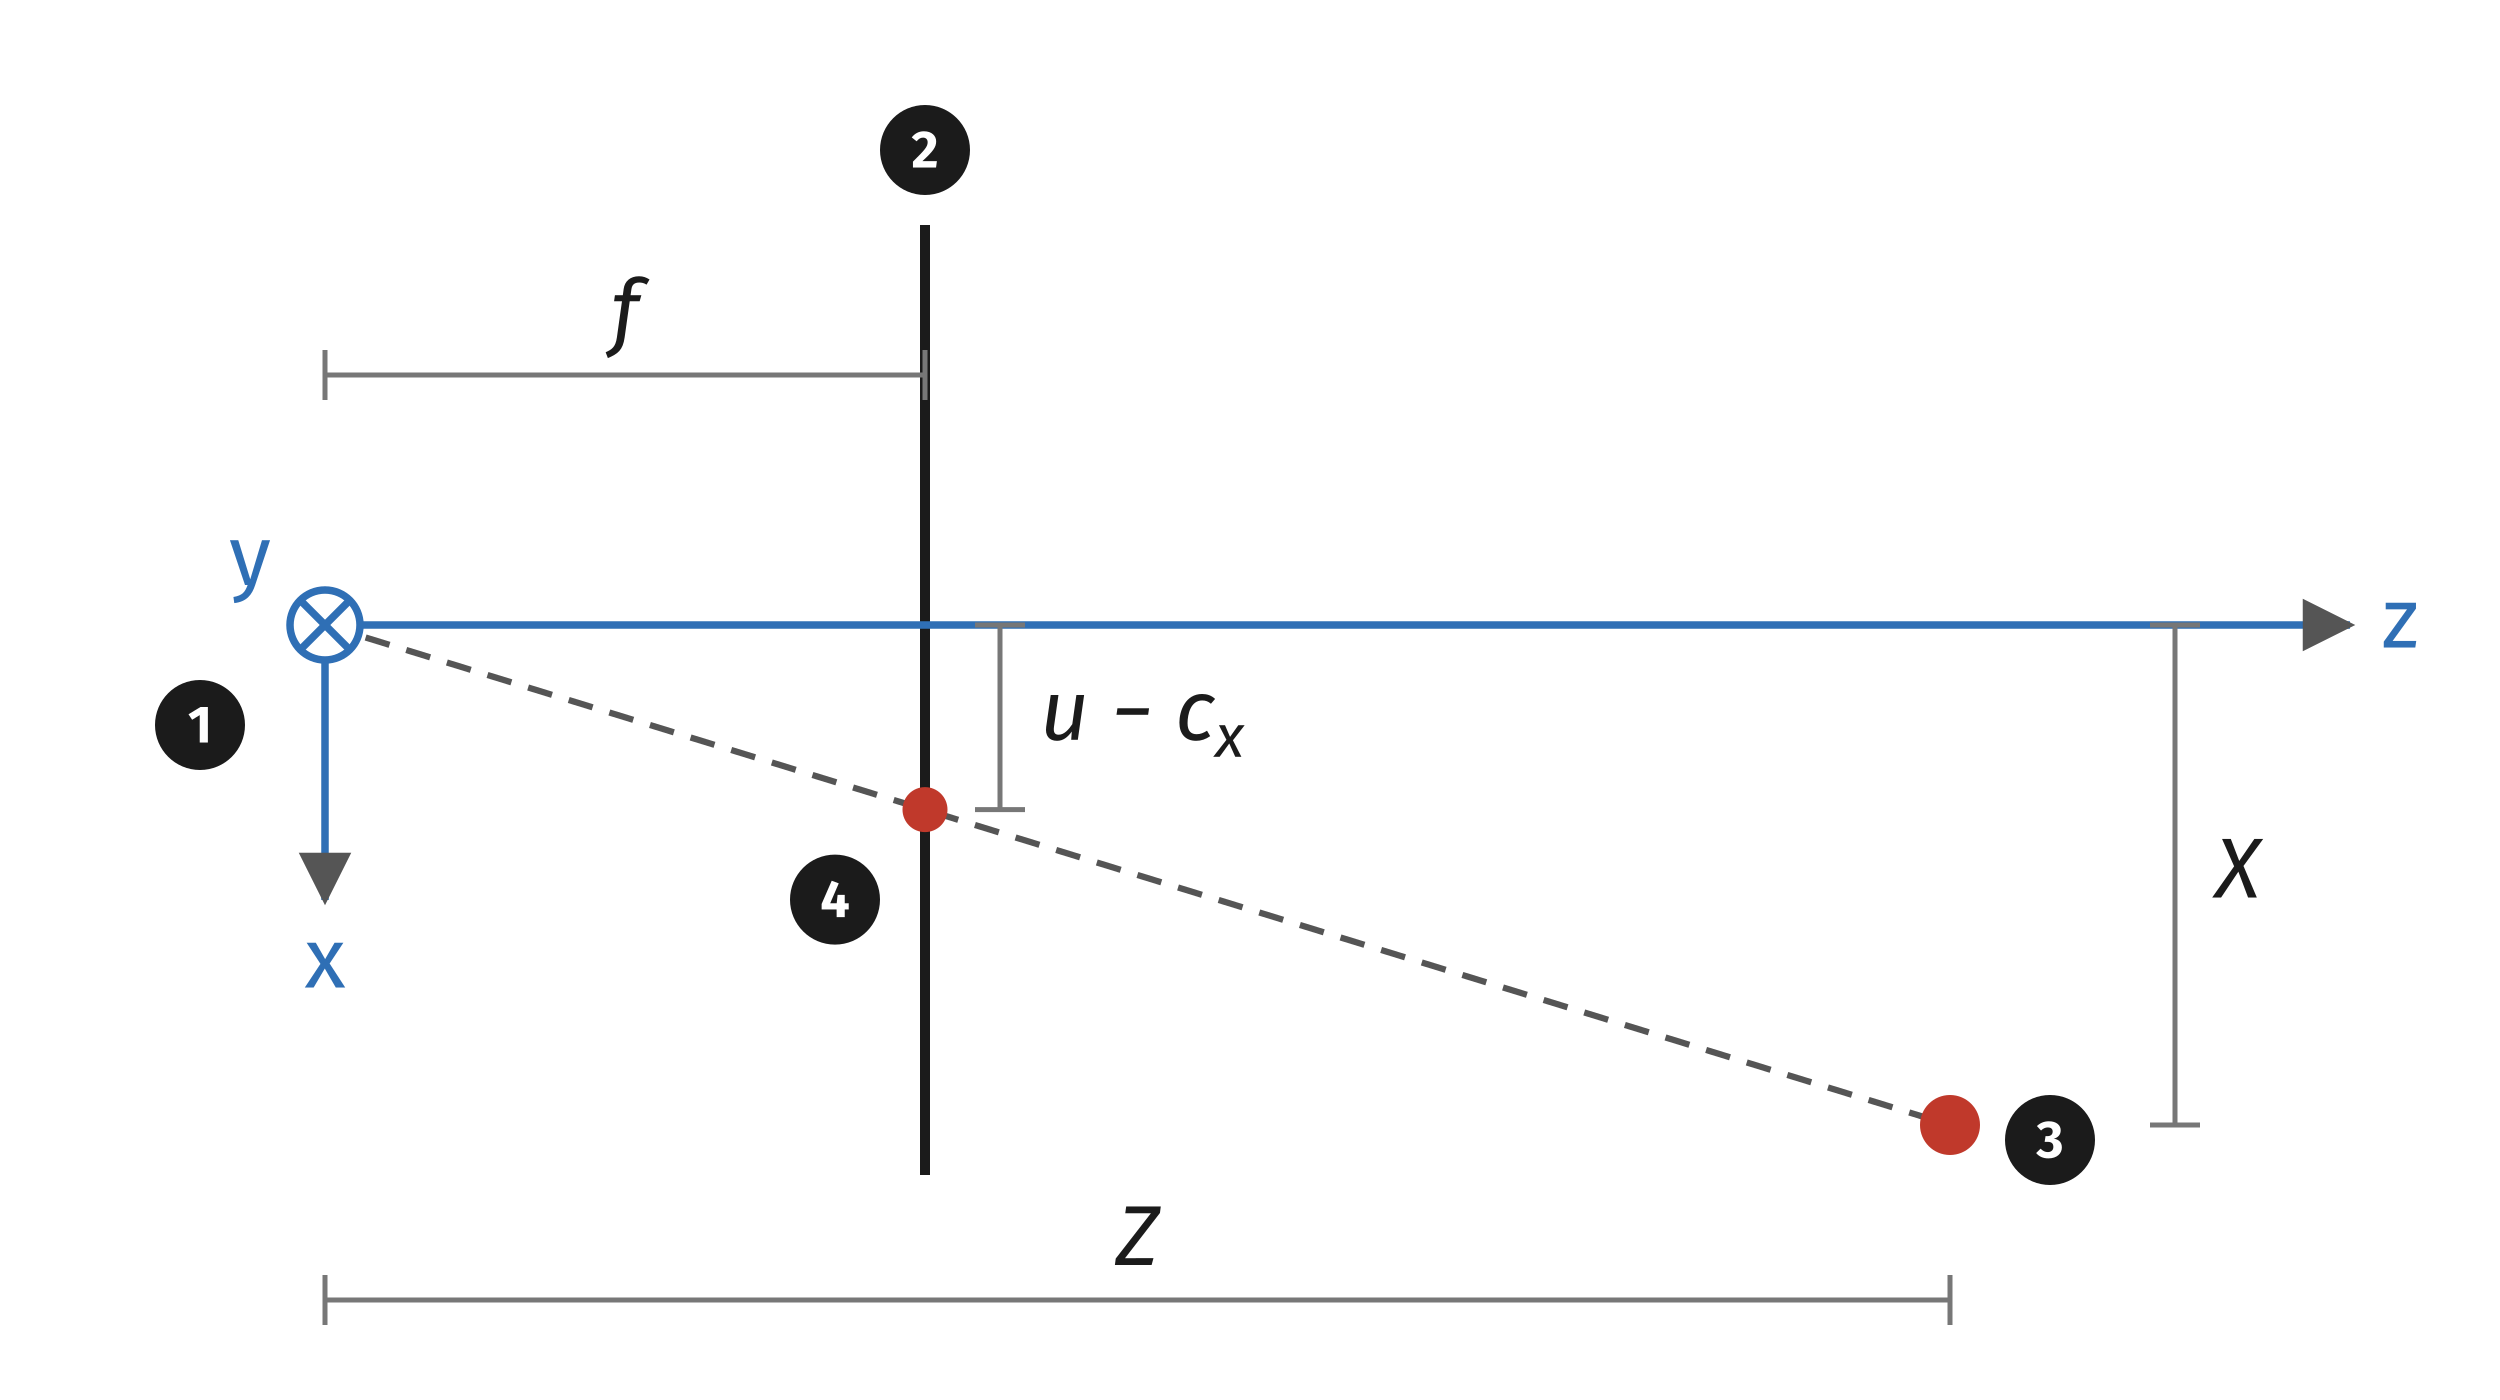
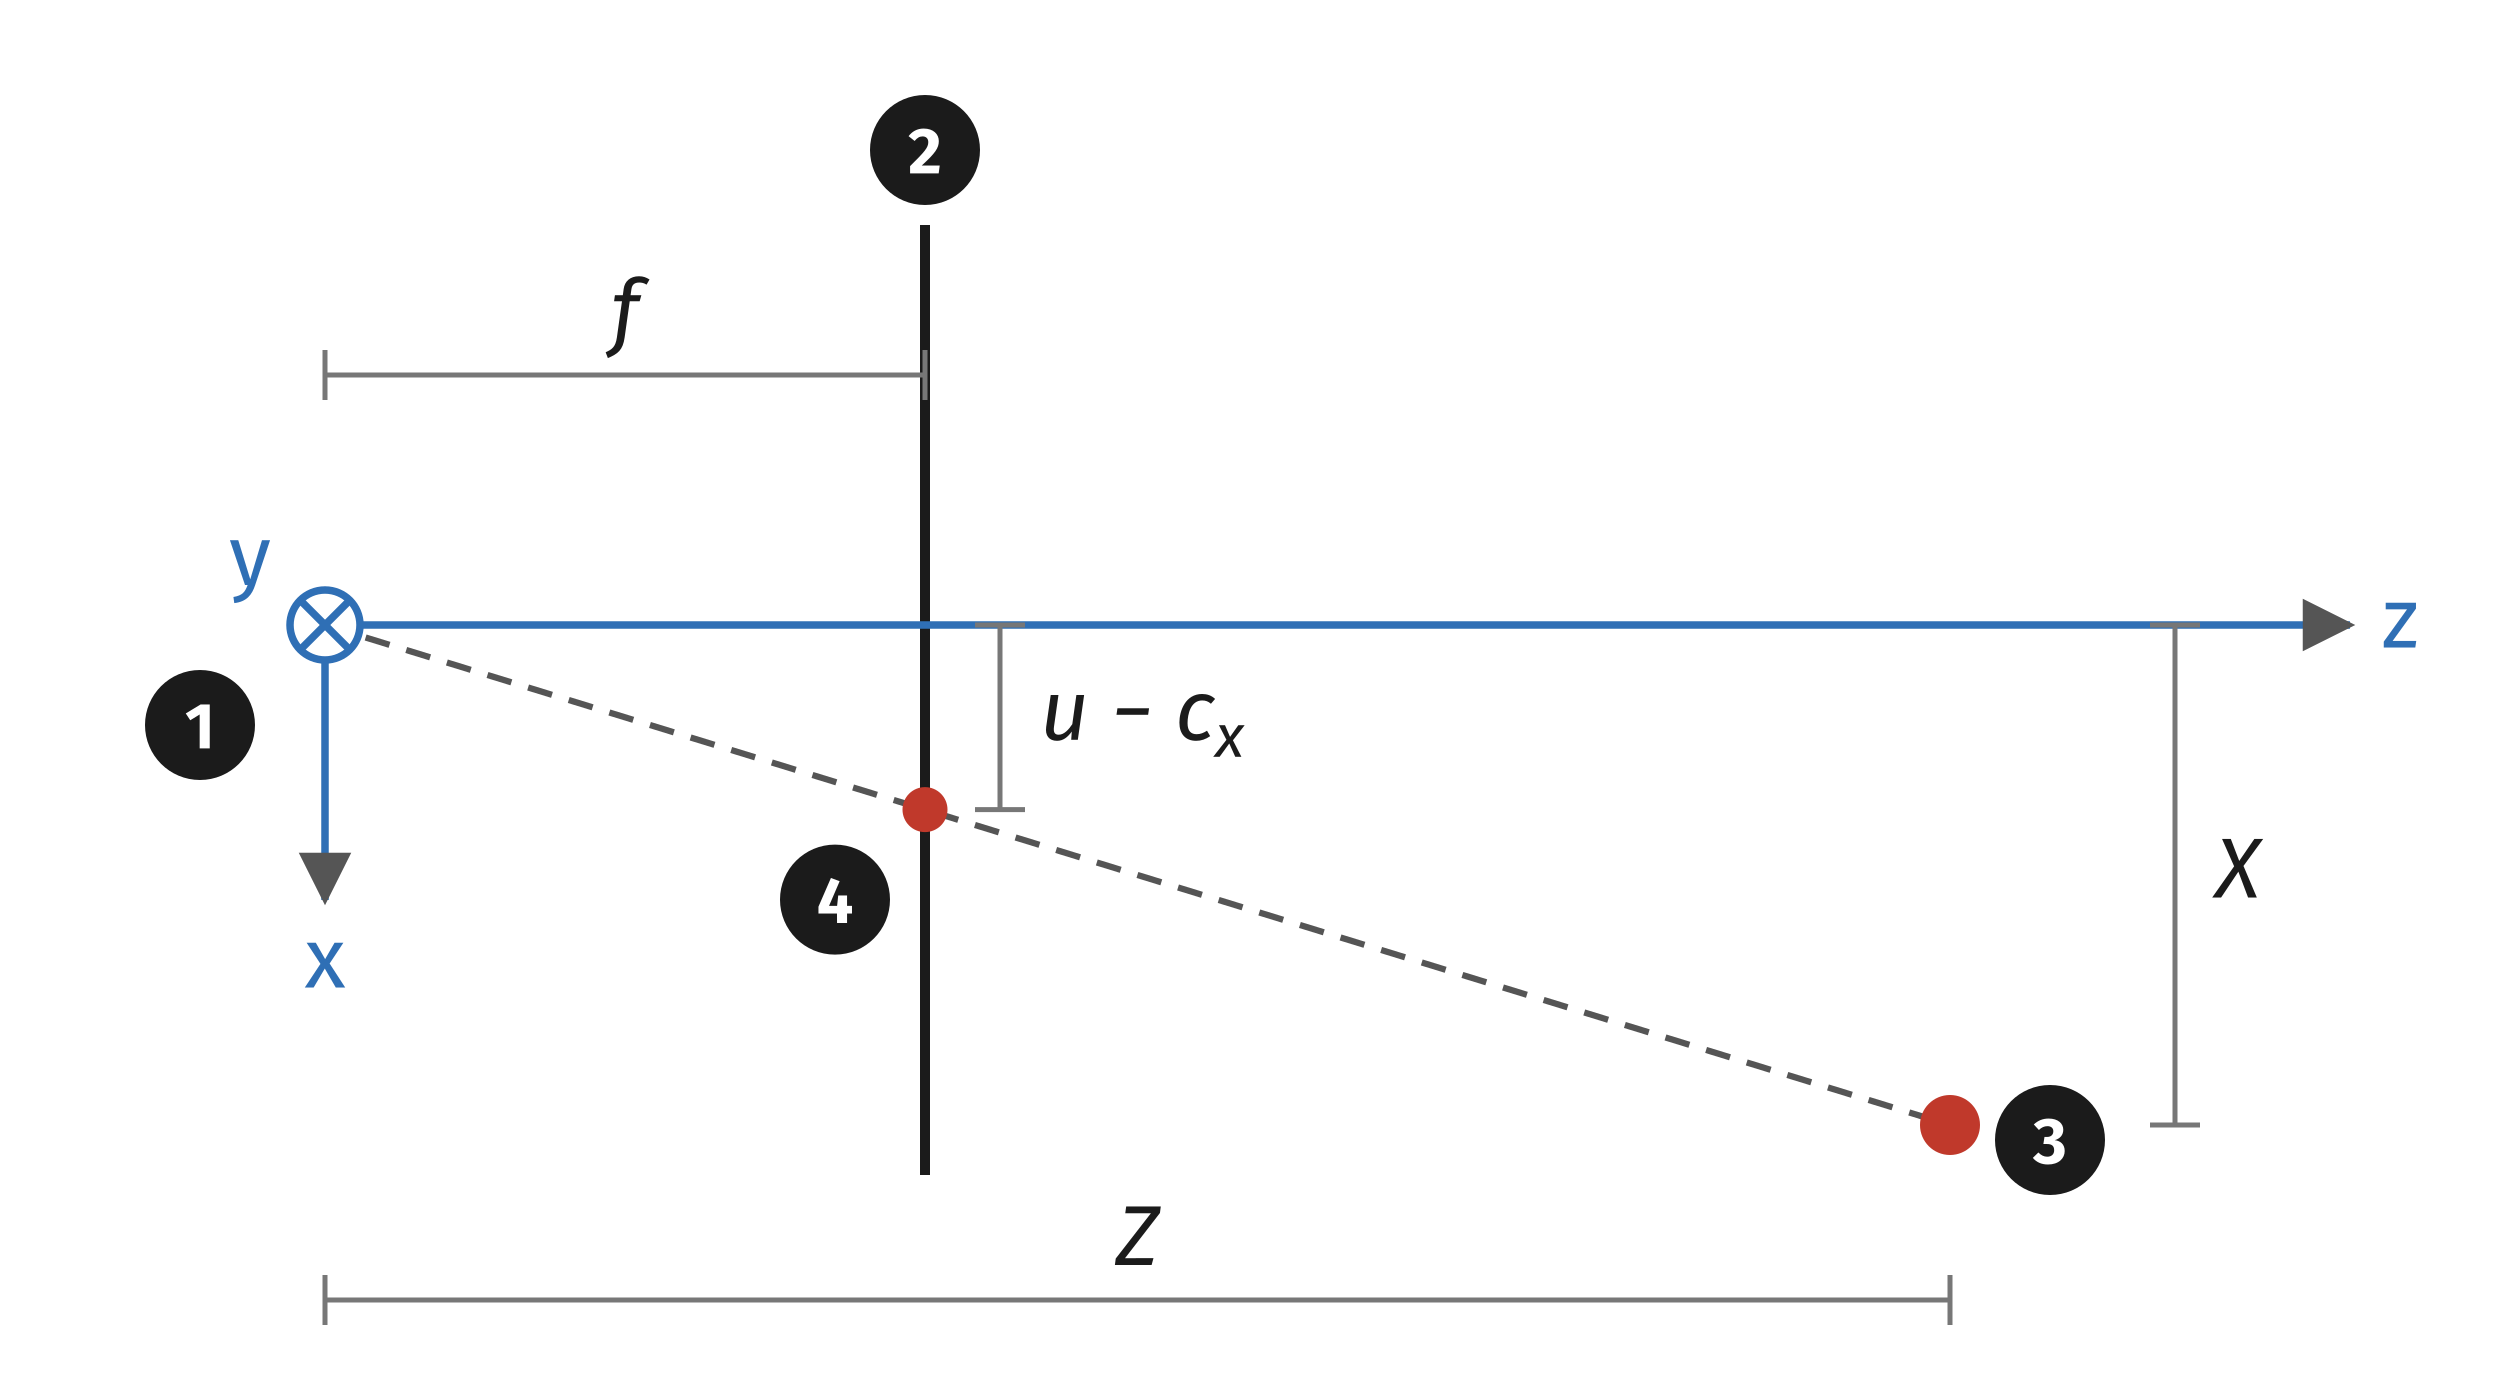
<svg xmlns="http://www.w3.org/2000/svg" width="1000" height="560" viewBox="0 0 1000 560" role="img" version="1.1" id="svg21">
  <defs id="defs1">
    <marker id="arrow" viewBox="0 0 10 10" refX="9" refY="5" markerWidth="7" markerHeight="7" orient="auto-start-reverse">
      <path d="M0,0 L10,5 L0,10 z" fill="#555555" id="path1" />
    </marker>
  </defs>
  <rect x="0" y="0" width="1000" height="560" fill="#ffffff" id="rect1" />
  <line x1="370" y1="90" x2="370" y2="470" stroke="#1b1b1b" stroke-width="4" opacity="1.0" id="line1" />
-   <circle cx="370" cy="60" r="18" fill="#1b1b1b" id="circle1" />
-   <path d="m 369.57,52.51 c -2.121,0 -3.738,0.966 -4.872,2.457 l 1.953,1.554 c 0.84,-1.008 1.554,-1.47 2.583,-1.47 1.113,0 1.827,0.693 1.827,1.848 0,1.764 -1.113,3.045 -5.88,7.749 V 67 h 9.24 l 0.336,-2.541 h -5.817 c 4.431,-4.032 5.523,-5.691 5.523,-7.896 0,-2.205 -1.722,-4.053 -4.893,-4.053 z" id="text1" style="font-weight:bold;font-size:21px;font-family:'Fira Sans', Helvetica, Arial, sans-serif;text-anchor:middle;fill:#ffffff" aria-label="2" />
+   <circle cx="370" cy="60" r="22" fill="#1b1b1b" id="circle1" />
+   <path d="m 369.467,51.42 c -2.626,0 -4.628,1.196 -6.032,3.042 l 2.418,1.924 c 1.04,-1.248 1.924,-1.82 3.198,-1.82 1.378,0 2.262,0.858 2.262,2.288 0,2.184 -1.378,3.77 -7.28,9.594 v 2.912 h 11.44 l 0.416,-3.146 h -7.202 c 5.486,-4.992 6.838,-7.046 6.838,-9.776 0,-2.73 -2.132,-5.018 -6.058,-5.018 z" id="text1" style="font-weight:bold;font-size:26px;font-family:'Fira Sans', Helvetica, Arial, sans-serif;text-anchor:middle;fill:#ffffff" aria-label="2" />
  <line x1="130" y1="250" x2="780" y2="450" stroke="#555555" stroke-width="2.5" opacity="1.0" stroke-dasharray="10 7" id="line2" />
  <line x1="130" y1="250" x2="940" y2="250" stroke="#2f6fb5" stroke-width="3" opacity="1.0" marker-end="url(#arrow)" id="line3" />
  <path d="m 966.392,241.082 h -12.104 v 2.652 h 8.534 l -9.316,12.92 V 259 h 12.614 l 0.374,-2.618 h -9.452 l 9.35,-12.92 z" id="text3" style="font-size:34px;font-family:'Fira Sans', Helvetica, Arial, sans-serif;text-anchor:middle;fill:#2f6fb5" aria-label="z" />
  <line x1="130" y1="250" x2="130" y2="360" stroke="#2f6fb5" stroke-width="3" opacity="1.0" marker-end="url(#arrow)" id="line4" />
  <path d="m 131.853,385.412 5.508,-8.33 h -3.536 l -3.774,6.562 -3.74,-6.562 h -3.672 l 5.542,8.466 -6.256,9.452 h 3.536 l 4.454,-7.582 4.386,7.582 h 3.774 z" id="text4" style="font-size:34px;font-family:'Fira Sans', Helvetica, Arial, sans-serif;text-anchor:middle;fill:#2f6fb5" aria-label="x" />
  <circle cx="130" cy="250" r="14" fill="#ffffff" stroke="#2f6fb5" stroke-width="3" id="circle4" />
  <line x1="121" y1="241" x2="139" y2="259" stroke="#2f6fb5" stroke-width="3" opacity="1.0" id="line5" />
  <line x1="121" y1="259" x2="139" y2="241" stroke="#2f6fb5" stroke-width="3" opacity="1.0" id="line6" />
  <path d="m 108.024,216.082 h -3.23 l -4.692,15.64 -4.794,-15.64 h -3.332 l 6.018,17.918 h 1.054 c -1.02,2.788 -2.04,4.182 -5.678,4.794 l 0.34,2.448 c 4.964,-0.544 7.072,-3.332 8.33,-7.14 z" id="text6" style="font-size:34px;font-family:'Fira Sans', Helvetica, Arial, sans-serif;text-anchor:middle;fill:#2f6fb5" aria-label="y" />
-   <circle cx="80" cy="290" r="18" fill="#1b1b1b" id="circle6" />
-   <path d="m 83.15,282.804 h -2.961 l -4.788,2.898 1.449,2.205 3.045,-1.869 V 297 h 3.255 z" id="text7" style="font-weight:bold;font-size:21px;font-family:'Fira Sans', Helvetica, Arial, sans-serif;text-anchor:middle;fill:#ffffff" aria-label="1" />
+   <circle cx="80" cy="290" r="22" fill="#1b1b1b" id="circle6" />
+   <path d="m 83.9,281.784 h -3.666 l -5.928,3.588 1.794,2.73 3.77,-2.314 v 13.572 h 4.03 z" id="text7" style="font-weight:bold;font-size:26px;font-family:'Fira Sans', Helvetica, Arial, sans-serif;text-anchor:middle;fill:#ffffff" aria-label="1" />
  <circle cx="780" cy="450" r="12" fill="#c0392b" id="circle7" />
-   <circle cx="820" cy="456" r="18" fill="#1b1b1b" id="circle8" />
-   <path d="m 819.559,448.51 c -1.89,0 -3.465,0.651 -4.788,1.911 l 1.638,1.785 c 0.84,-0.819 1.722,-1.239 2.772,-1.239 1.155,0 1.89,0.609 1.89,1.638 0,1.176 -0.777,1.848 -2.037,1.848 h -0.819 l -0.357,2.289 h 1.176 c 1.491,0 2.31,0.546 2.31,2.037 0,1.302 -0.903,2.058 -2.205,2.058 -1.113,0 -1.953,-0.42 -2.898,-1.365 l -1.785,1.743 c 1.113,1.344 2.73,2.142 4.872,2.142 3.507,0 5.418,-1.995 5.418,-4.368 0,-2.247 -1.47,-3.297 -3.234,-3.486 1.743,-0.504 2.772,-1.659 2.772,-3.381 0,-1.995 -1.659,-3.612 -4.725,-3.612 z" id="text8" style="font-weight:bold;font-size:21px;font-family:'Fira Sans', Helvetica, Arial, sans-serif;text-anchor:middle;fill:#ffffff" aria-label="3" />
+   <circle cx="820" cy="456" r="22" fill="#1b1b1b" id="circle8" />
+   <path d="m 819.454,447.42 c -2.34,0 -4.29,0.806 -5.928,2.366 l 2.028,2.21 c 1.04,-1.014 2.132,-1.534 3.432,-1.534 1.43,0 2.34,0.754 2.34,2.028 0,1.456 -0.962,2.288 -2.522,2.288 h -1.014 l -0.442,2.834 h 1.456 c 1.846,0 2.86,0.676 2.86,2.522 0,1.612 -1.118,2.548 -2.73,2.548 -1.378,0 -2.418,-0.52 -3.588,-1.69 l -2.21,2.158 c 1.378,1.664 3.38,2.652 6.032,2.652 4.342,0 6.708,-2.47 6.708,-5.408 0,-2.782 -1.82,-4.082 -4.004,-4.316 2.158,-0.624 3.432,-2.054 3.432,-4.186 0,-2.47 -2.054,-4.472 -5.85,-4.472 z" id="text8" style="font-weight:bold;font-size:26px;font-family:'Fira Sans', Helvetica, Arial, sans-serif;text-anchor:middle;fill:#ffffff" aria-label="3" />
  <circle cx="370" cy="323.846" r="9" fill="#c0392b" id="circle9" />
-   <circle cx="334" cy="359.846" r="18" fill="#1b1b1b" id="circle10" />
-   <path d="m 339.491,361.302 h -1.596 v -3.36 h -2.856 l -0.357,3.36 h -2.604 l 3.423,-7.959 -2.814,-1.05 -4.032,9.282 v 2.205 h 5.985 l 0.021,3.066 h 3.234 v -3.066 h 1.596 z" id="text10" style="font-weight:bold;font-size:21px;font-family:'Fira Sans', Helvetica, Arial, sans-serif;text-anchor:middle;fill:#ffffff" aria-label="4" />
+   <circle cx="334" cy="359.846" r="22" fill="#1b1b1b" id="circle10" />
+   <path d="m 340.799,362.342 h -1.976 v -4.16 h -3.536 l -0.442,4.16 h -3.224 l 4.238,-9.854 -3.484,-1.3 -4.992,11.492 v 2.73 h 7.41 l 0.026,3.796 h 4.004 v -3.796 h 1.976 z" id="text10" style="font-weight:bold;font-size:26px;font-family:'Fira Sans', Helvetica, Arial, sans-serif;text-anchor:middle;fill:#ffffff" aria-label="4" />
  <line x1="130" y1="150" x2="370" y2="150" stroke="#777777" stroke-width="2" opacity="1.0" id="line10" />
  <line x1="130" y1="140" x2="130" y2="160" stroke="#777777" stroke-width="2" opacity="1.0" id="line11" />
  <line x1="370" y1="140" x2="370" y2="160" stroke="#777777" stroke-width="2" opacity="1.0" id="line12" />
  <path d="m 255.695,113.016 c 0.85,0 1.87,0.136 2.924,0.85 l 1.19,-2.074 c -1.326,-0.816 -2.482,-1.292 -4.216,-1.292 -3.536,0 -5.712,2.04 -6.12,5.032 l -0.34,2.55 h -3.162 l -0.34,2.414 h 3.162 l -2.04,14.518 c -0.544,3.842 -2.04,4.794 -4.488,5.882 l 0.884,2.346 c 3.978,-1.7 5.984,-3.162 6.698,-8.228 l 2.04,-14.518 h 3.978 l 0.68,-2.414 h -4.318 l 0.34,-2.38 c 0.238,-1.734 1.122,-2.686 3.128,-2.686 z" id="text12" style="font-style:italic;font-size:34px;font-family:'Fira Sans', Helvetica, Arial, sans-serif;text-anchor:middle;fill:#1b1b1b" aria-label="f" />
  <line x1="130" y1="520" x2="780" y2="520" stroke="#777777" stroke-width="2" opacity="1.0" id="line13" />
  <line x1="130" y1="510" x2="130" y2="530" stroke="#777777" stroke-width="2" opacity="1.0" id="line14" />
  <line x1="780" y1="510" x2="780" y2="530" stroke="#777777" stroke-width="2" opacity="1.0" id="line15" />
  <path d="m 445.956,506 h 14.688 l 0.748,-2.754 -11.39,0.034 13.974,-18.088 0.34,-2.618 h -13.838 l -0.374,2.72 h 10.268 l -14.076,18.122 z" id="text15" style="font-style:italic;font-size:34px;font-family:'Fira Sans', Helvetica, Arial, sans-serif;text-anchor:middle;fill:#1b1b1b" aria-label="Z" />
  <line x1="870" y1="250" x2="870" y2="450" stroke="#777777" stroke-width="2" opacity="1.0" id="line16" />
  <line x1="860" y1="250" x2="880" y2="250" stroke="#777777" stroke-width="2" opacity="1.0" id="line17" />
  <line x1="860" y1="450" x2="880" y2="450" stroke="#777777" stroke-width="2" opacity="1.0" id="line18" />
  <path d="m 905.278,335.574 h -3.536 l -6.052,8.806 -3.366,-8.806 h -3.502 l 4.828,10.948 -8.772,12.478 h 3.57 l 6.902,-10.336 3.876,10.336 h 3.502 l -5.338,-12.614 z" id="text18" style="font-style:italic;font-size:34px;font-family:'Fira Sans', Helvetica, Arial, sans-serif;fill:#1b1b1b" aria-label="X" />
  <line x1="400" y1="250" x2="400" y2="323.846" stroke="#777777" stroke-width="2" opacity="1.0" id="line19" />
  <line x1="390" y1="250" x2="410" y2="250" stroke="#777777" stroke-width="2" opacity="1.0" id="line20" />
  <line x1="390" y1="323.846" x2="410" y2="323.846" stroke="#777777" stroke-width="2" opacity="1.0" id="line21" />
  <g id="text21" style="font-style:italic;font-size:34px;font-family:'Fira Sans', Helvetica, Arial, sans-serif;fill:#1b1b1b" aria-label="u − cx">
    <path d="m 422.8,296.331 c 2.482,0 4.25,-1.428 5.916,-3.706 l -0.238,3.298 h 2.652 l 2.516,-17.918 h -3.094 l -1.632,11.662 c -1.394,2.074 -3.196,4.216 -5.44,4.216 -1.564,0 -2.21,-0.85 -1.87,-3.298 l 1.768,-12.58 h -3.094 l -1.802,12.716 c -0.51,3.502 1.156,5.61 4.318,5.61 z m 23.8,-10.404 h 12.648 l 0.374,-2.618 h -12.648 z m 34.238,-8.33 c -6.63,0 -9.078,6.732 -9.078,11.424 0,4.59 2.448,7.31 6.698,7.31 1.972,0 3.842,-0.612 5.61,-1.87 l -1.258,-2.176 c -1.428,0.884 -2.584,1.394 -4.148,1.394 -2.278,0 -3.638,-1.292 -3.638,-4.42 0,-3.706 1.326,-9.078 5.848,-9.078 1.394,0 2.414,0.374 3.502,1.326 l 1.666,-1.938 c -1.462,-1.394 -3.196,-1.972 -5.202,-1.972 z" id="path21" />
    <path style="font-size:24px;baseline-shift:sub" d="m 497.872,290.075 h -2.544 l -3.312,4.68 -2.016,-4.68 h -2.424 l 3,5.856 -5.304,6.792 h 2.568 l 3.864,-5.328 2.4,5.328 h 2.448 l -3.384,-6.6 z" id="path22" />
  </g>
</svg>
